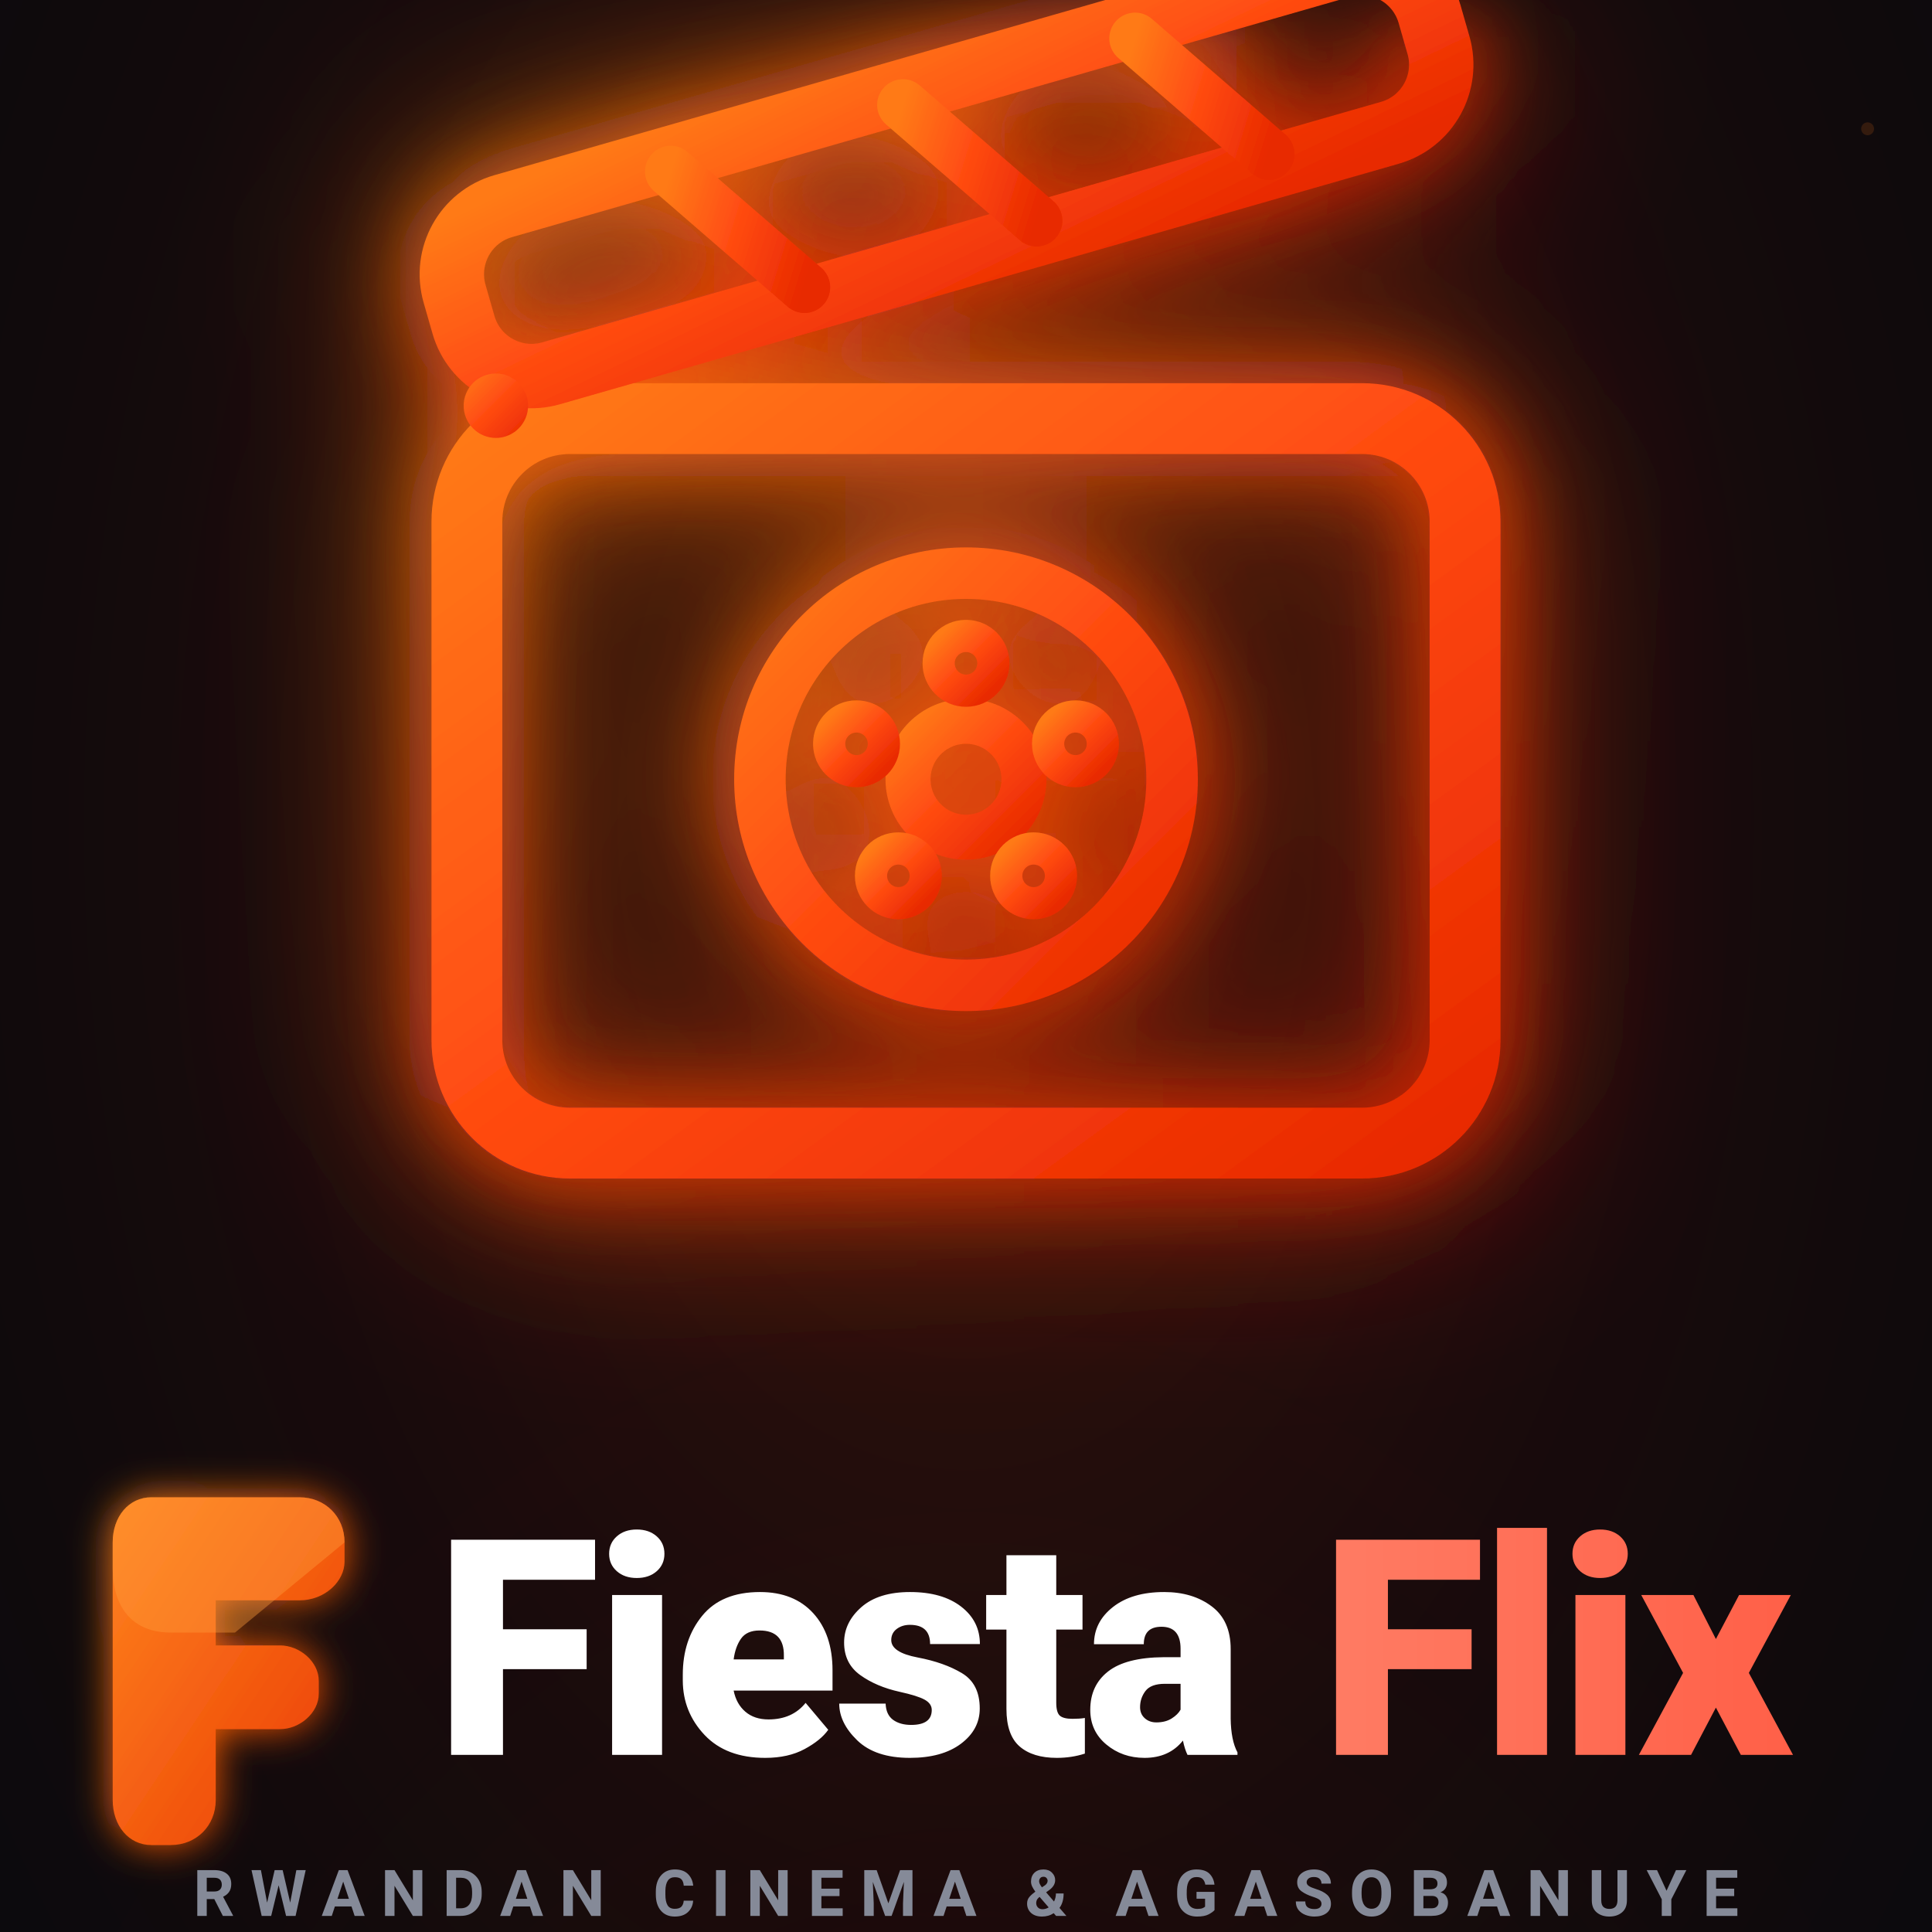
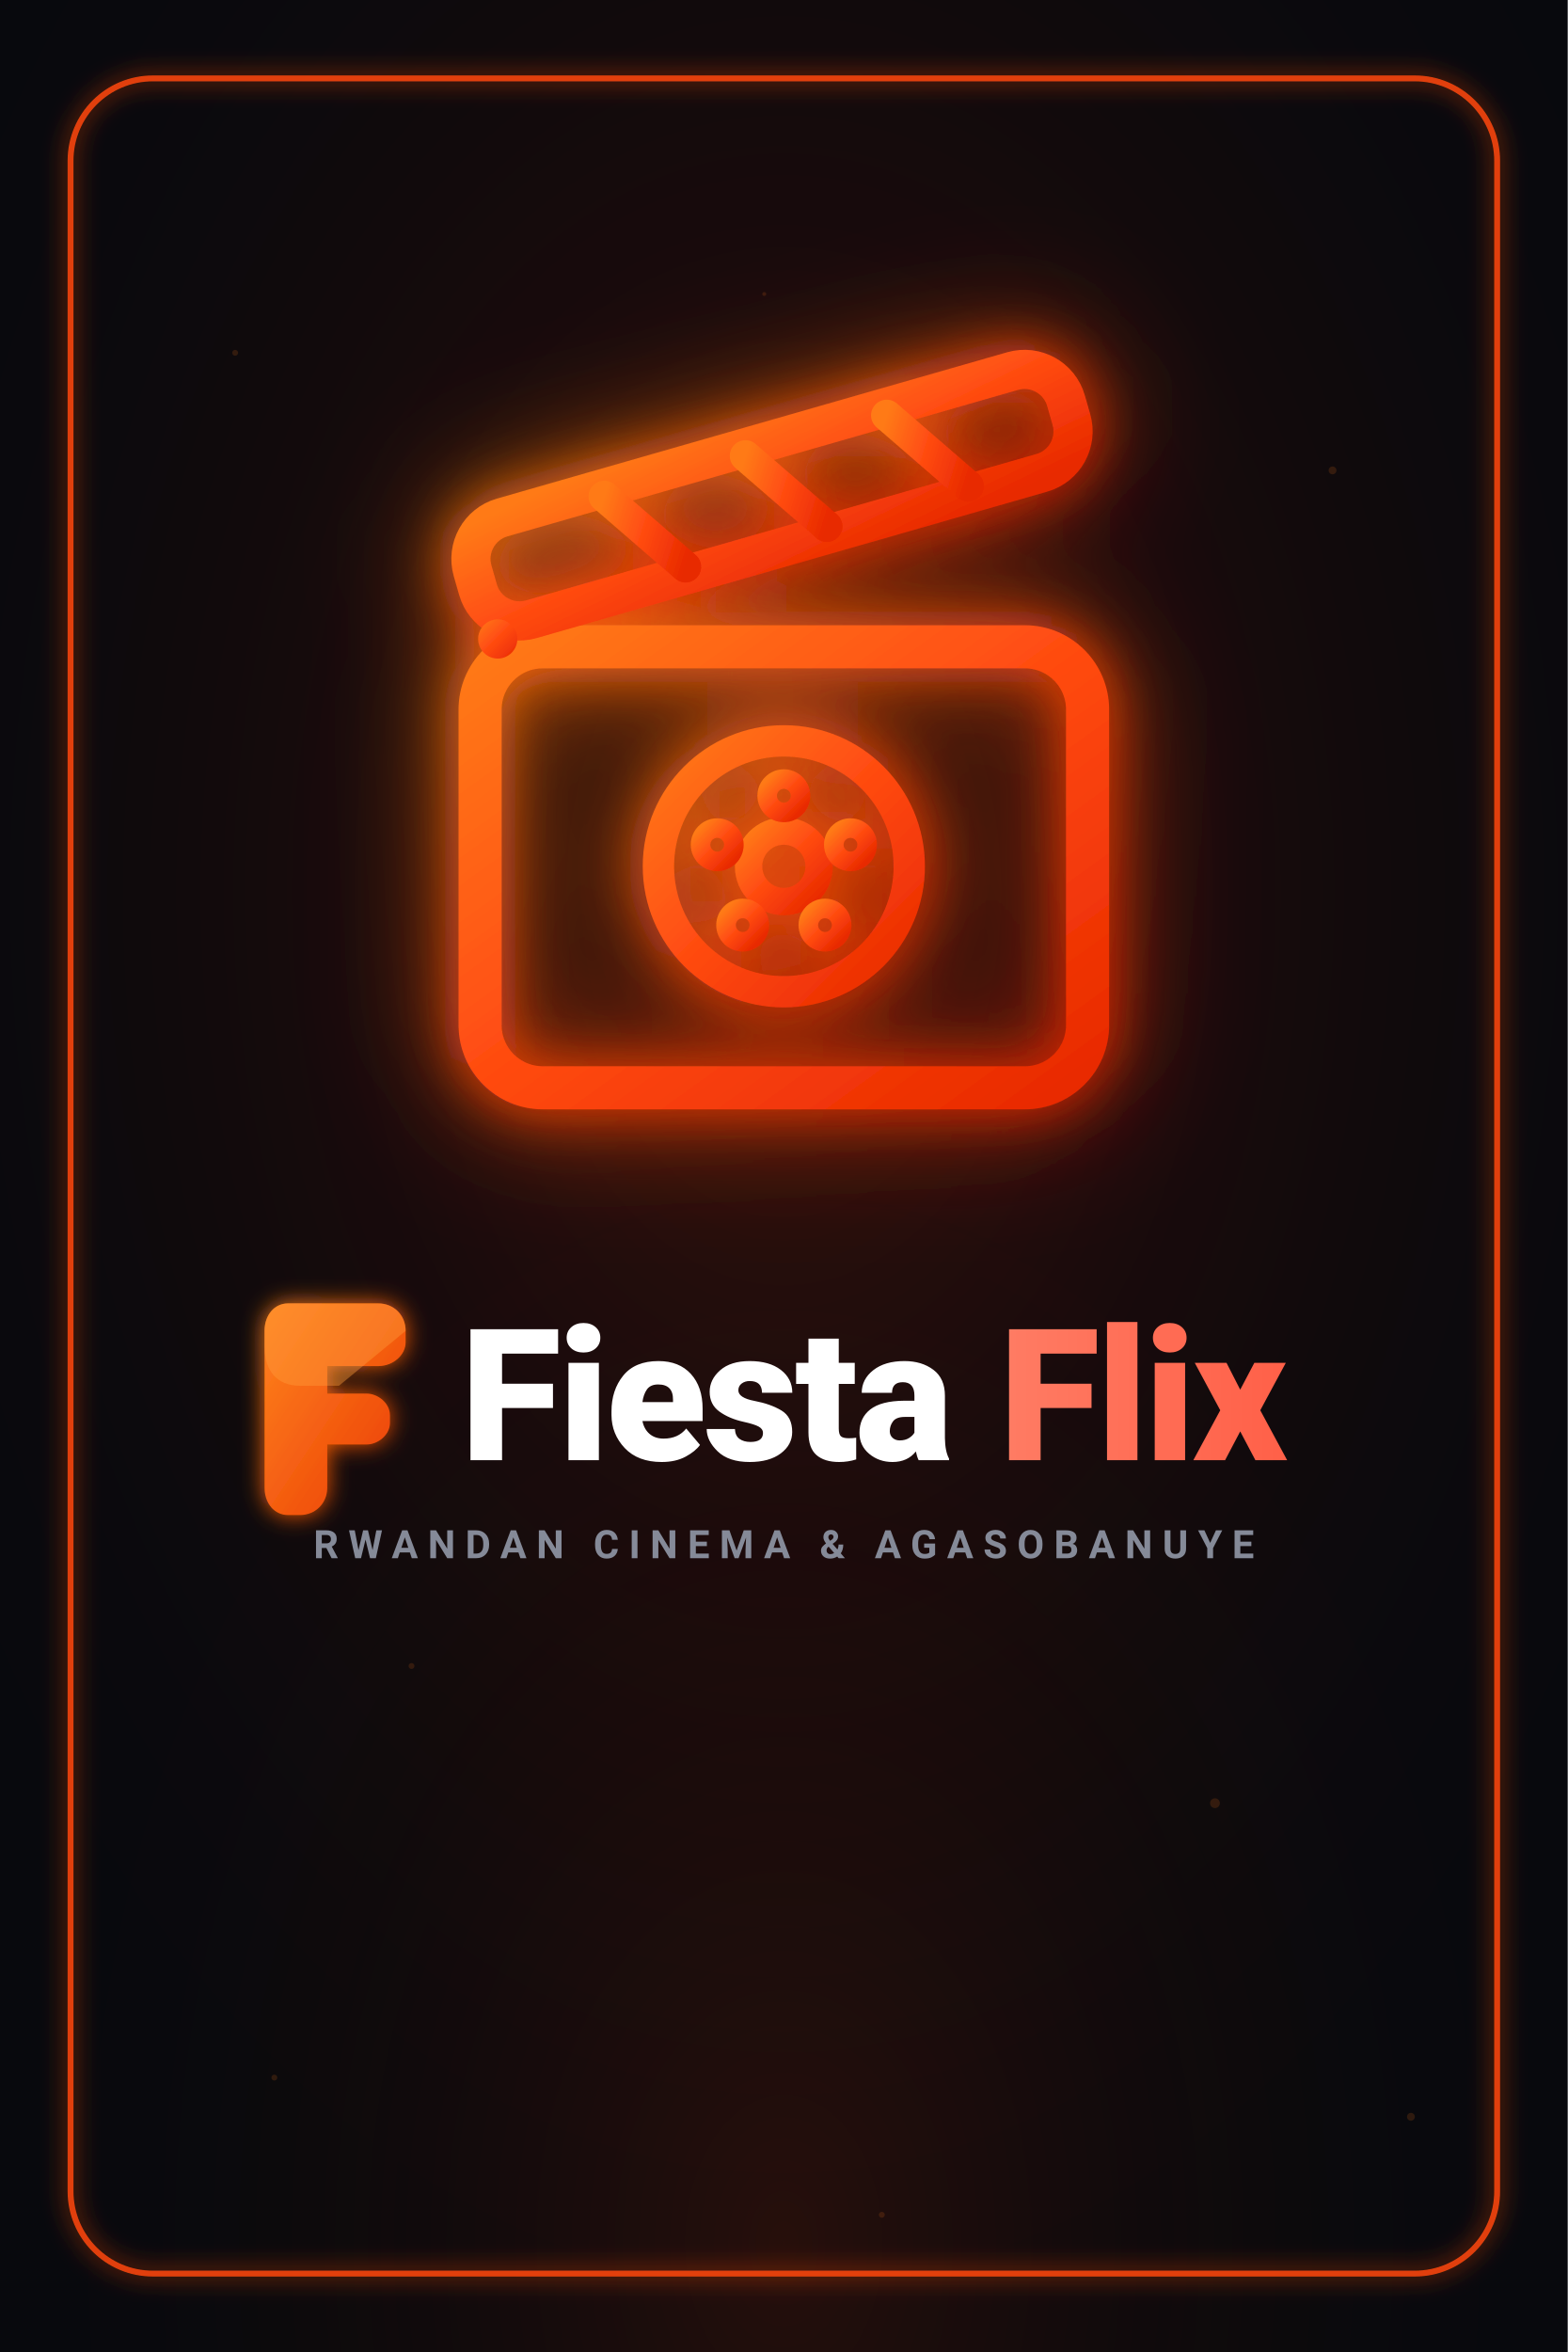
- <svg xmlns="http://www.w3.org/2000/svg" viewBox="100 200 600 600" width="512" height="512">
+ <svg xmlns="http://www.w3.org/2000/svg" viewBox="0 0 800 1200" width="800" height="1200">
  <defs>
    <radialGradient id="ambientGlow" cx="50%" cy="38%" r="65%">
      <stop offset="0%" stop-color="#ff4500" stop-opacity="0.18" />
      <stop offset="45%" stop-color="#ff2200" stop-opacity="0.06" />
      <stop offset="100%" stop-color="#050608" stop-opacity="0" />
    </radialGradient>
    <radialGradient id="bottomGlow" cx="50%" cy="95%" r="50%">
      <stop offset="0%" stop-color="#ff3b00" stop-opacity="0.12" />
      <stop offset="100%" stop-color="#050608" stop-opacity="0" />
    </radialGradient>
    <filter id="neonGlow" x="-30%" y="-30%" width="160%" height="160%">
      <feGaussianBlur stdDeviation="14" result="blur1" />
      <feGaussianBlur stdDeviation="28" result="blur2" />
      <feMerge>
        <feMergeNode in="blur2" />
        <feMergeNode in="blur1" />
        <feMergeNode in="SourceGraphic" />
      </feMerge>
    </filter>
    <filter id="subtleGlow" x="-20%" y="-20%" width="140%" height="140%">
      <feGaussianBlur stdDeviation="6" result="blur" />
      <feMerge>
        <feMergeNode in="blur" />
        <feMergeNode in="SourceGraphic" />
      </feMerge>
    </filter>
    <linearGradient id="neonOrange" x1="0%" y1="0%" x2="100%" y2="100%">
      <stop offset="0%" stop-color="#ff7a18" />
      <stop offset="50%" stop-color="#ff4a11" />
      <stop offset="100%" stop-color="#e82900" />
    </linearGradient>
    <linearGradient id="logoF" x1="0%" y1="0%" x2="100%" y2="100%">
      <stop offset="0%" stop-color="#ff841f" />
      <stop offset="100%" stop-color="#ea3904" />
    </linearGradient>
    <linearGradient id="flixText" x1="0%" y1="0%" x2="100%" y2="0%">
      <stop offset="0%" stop-color="#ffffff" />
      <stop offset="40%" stop-color="#ff9078" />
      <stop offset="100%" stop-color="#ff6048" />
    </linearGradient>
  </defs>
  <rect width="800" height="1200" fill="#08090d" />
  <rect width="800" height="1200" fill="url(#ambientGlow)" />
  <rect width="800" height="1200" fill="url(#bottomGlow)" />
  <g opacity="0.15" fill="#ff7a18">
    <circle cx="120" cy="180" r="1.5" />
    <circle cx="680" cy="240" r="2" />
    <circle cx="210" cy="850" r="1.5" />
    <circle cx="620" cy="920" r="2.5" />
    <circle cx="390" cy="150" r="1" />
    <circle cx="140" cy="1060" r="1.5" />
    <circle cx="720" cy="1080" r="2" />
    <circle cx="450" cy="1130" r="1.5" />
  </g>
  <rect x="36" y="40" width="728" height="1120" rx="42" fill="none" stroke="#ff4a11" stroke-width="3" stroke-opacity="0.85" filter="url(#subtleGlow)" />
  <g transform="translate(400, 370)" filter="url(#neonGlow)">
    <rect x="-155" y="-40" width="310" height="225" rx="32" fill="none" stroke="url(#neonOrange)" stroke-width="22" stroke-linecap="round" stroke-linejoin="round" />
    <g transform="translate(0, 72)">
      <circle cx="0" cy="0" r="64" fill="none" stroke="url(#neonOrange)" stroke-width="16" />
      <circle cx="0" cy="0" r="18" fill="none" stroke="url(#neonOrange)" stroke-width="14" />
      <circle cx="0" cy="-36" r="8.5" fill="none" stroke="url(#neonOrange)" stroke-width="10" />
      <circle cx="34" cy="-11" r="8.5" fill="none" stroke="url(#neonOrange)" stroke-width="10" />
      <circle cx="21" cy="30" r="8.5" fill="none" stroke="url(#neonOrange)" stroke-width="10" />
      <circle cx="-21" cy="30" r="8.5" fill="none" stroke="url(#neonOrange)" stroke-width="10" />
      <circle cx="-34" cy="-11" r="8.5" fill="none" stroke="url(#neonOrange)" stroke-width="10" />
    </g>
    <g transform="translate(-150, -48) rotate(-16)">
      <rect x="0" y="-54" width="315" height="54" rx="22" fill="none" stroke="url(#neonOrange)" stroke-width="20" stroke-linecap="round" />
      <line x1="75" y1="-50" x2="105" y2="-4" stroke="url(#neonOrange)" stroke-width="16" stroke-linecap="round" />
      <line x1="150" y1="-50" x2="180" y2="-4" stroke="url(#neonOrange)" stroke-width="16" stroke-linecap="round" />
      <line x1="225" y1="-50" x2="255" y2="-4" stroke="url(#neonOrange)" stroke-width="16" stroke-linecap="round" />
    </g>
    <circle cx="-146" cy="-44" r="10" fill="url(#neonOrange)" />
  </g>
  <g transform="translate(135, 665)">
    <g transform="translate(0, 0)">
      <path d="M 12 0 L 58 0 C 66 0 72 6 72 14 L 72 20 C 72 26 66 32 58 32 L 32 32 L 32 46 L 52 46 C 58 46 64 51 64 57 L 64 61 C 64 67 58 72 52 72 L 32 72 L 32 94 C 32 102 26 108 18 108 L 12 108 C 5 108 0 102 0 94 L 0 14 C 0 6 5 0 12 0 Z" fill="url(#logoF)" filter="url(#subtleGlow)" />
      <path d="M 12 0 L 58 0 C 66 0 72 6 72 14 L 38 42 L 18 42 C 6 42 0 34 0 22 L 0 14 C 0 6 5 0 12 0 Z" fill="#ff9e3b" opacity="0.4" />
    </g>
    <g transform="translate(100, 80)">
      <text x="0" y="0" font-family="system-ui, -apple-system, BlinkMacSystemFont, 'Segoe UI', Roboto, 'Poppins', sans-serif" font-size="94" font-weight="900" letter-spacing="-1.5">
        <tspan fill="#ffffff">Fiesta</tspan>
        <tspan fill="url(#flixText)">Flix</tspan>
      </text>
    </g>
  </g>
  <text x="400" y="795" text-anchor="middle" fill="#858a98" font-family="system-ui, -apple-system, BlinkMacSystemFont, 'Segoe UI', Roboto, 'Poppins', sans-serif" font-size="20" font-weight="700" letter-spacing="5">
    RWANDAN CINEMA &amp; AGASOBANUYE
  </text>
</svg>
